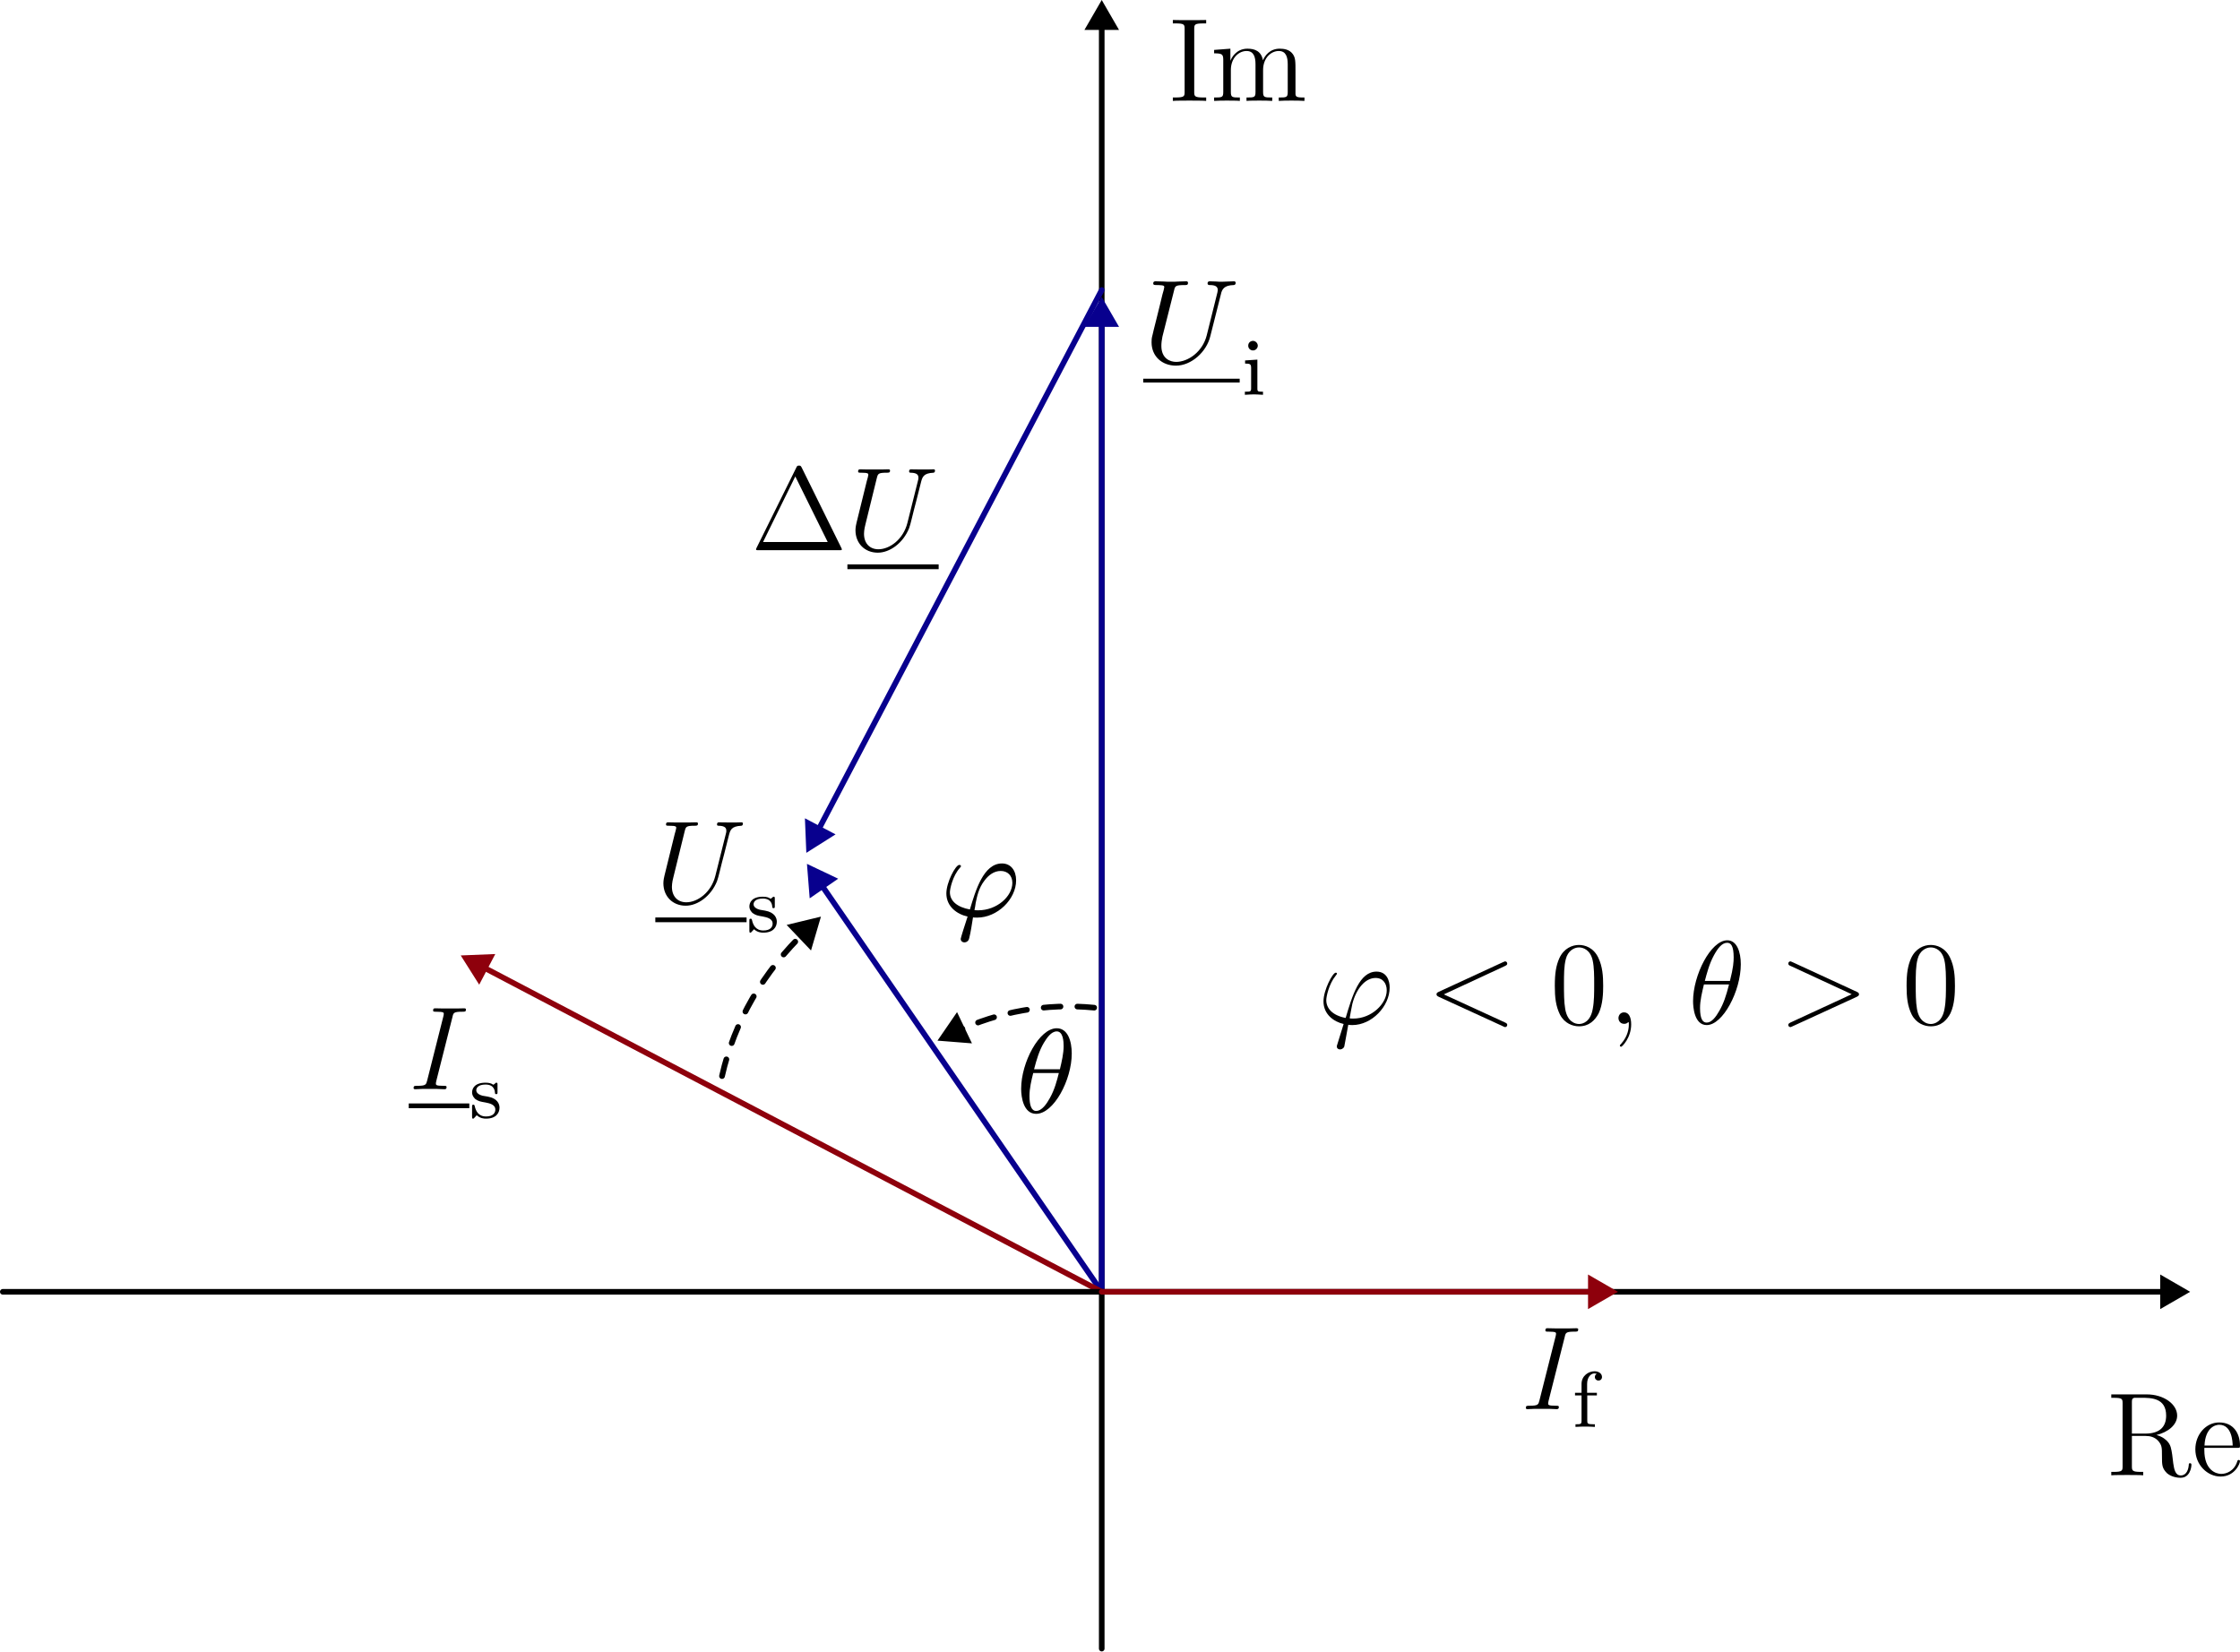
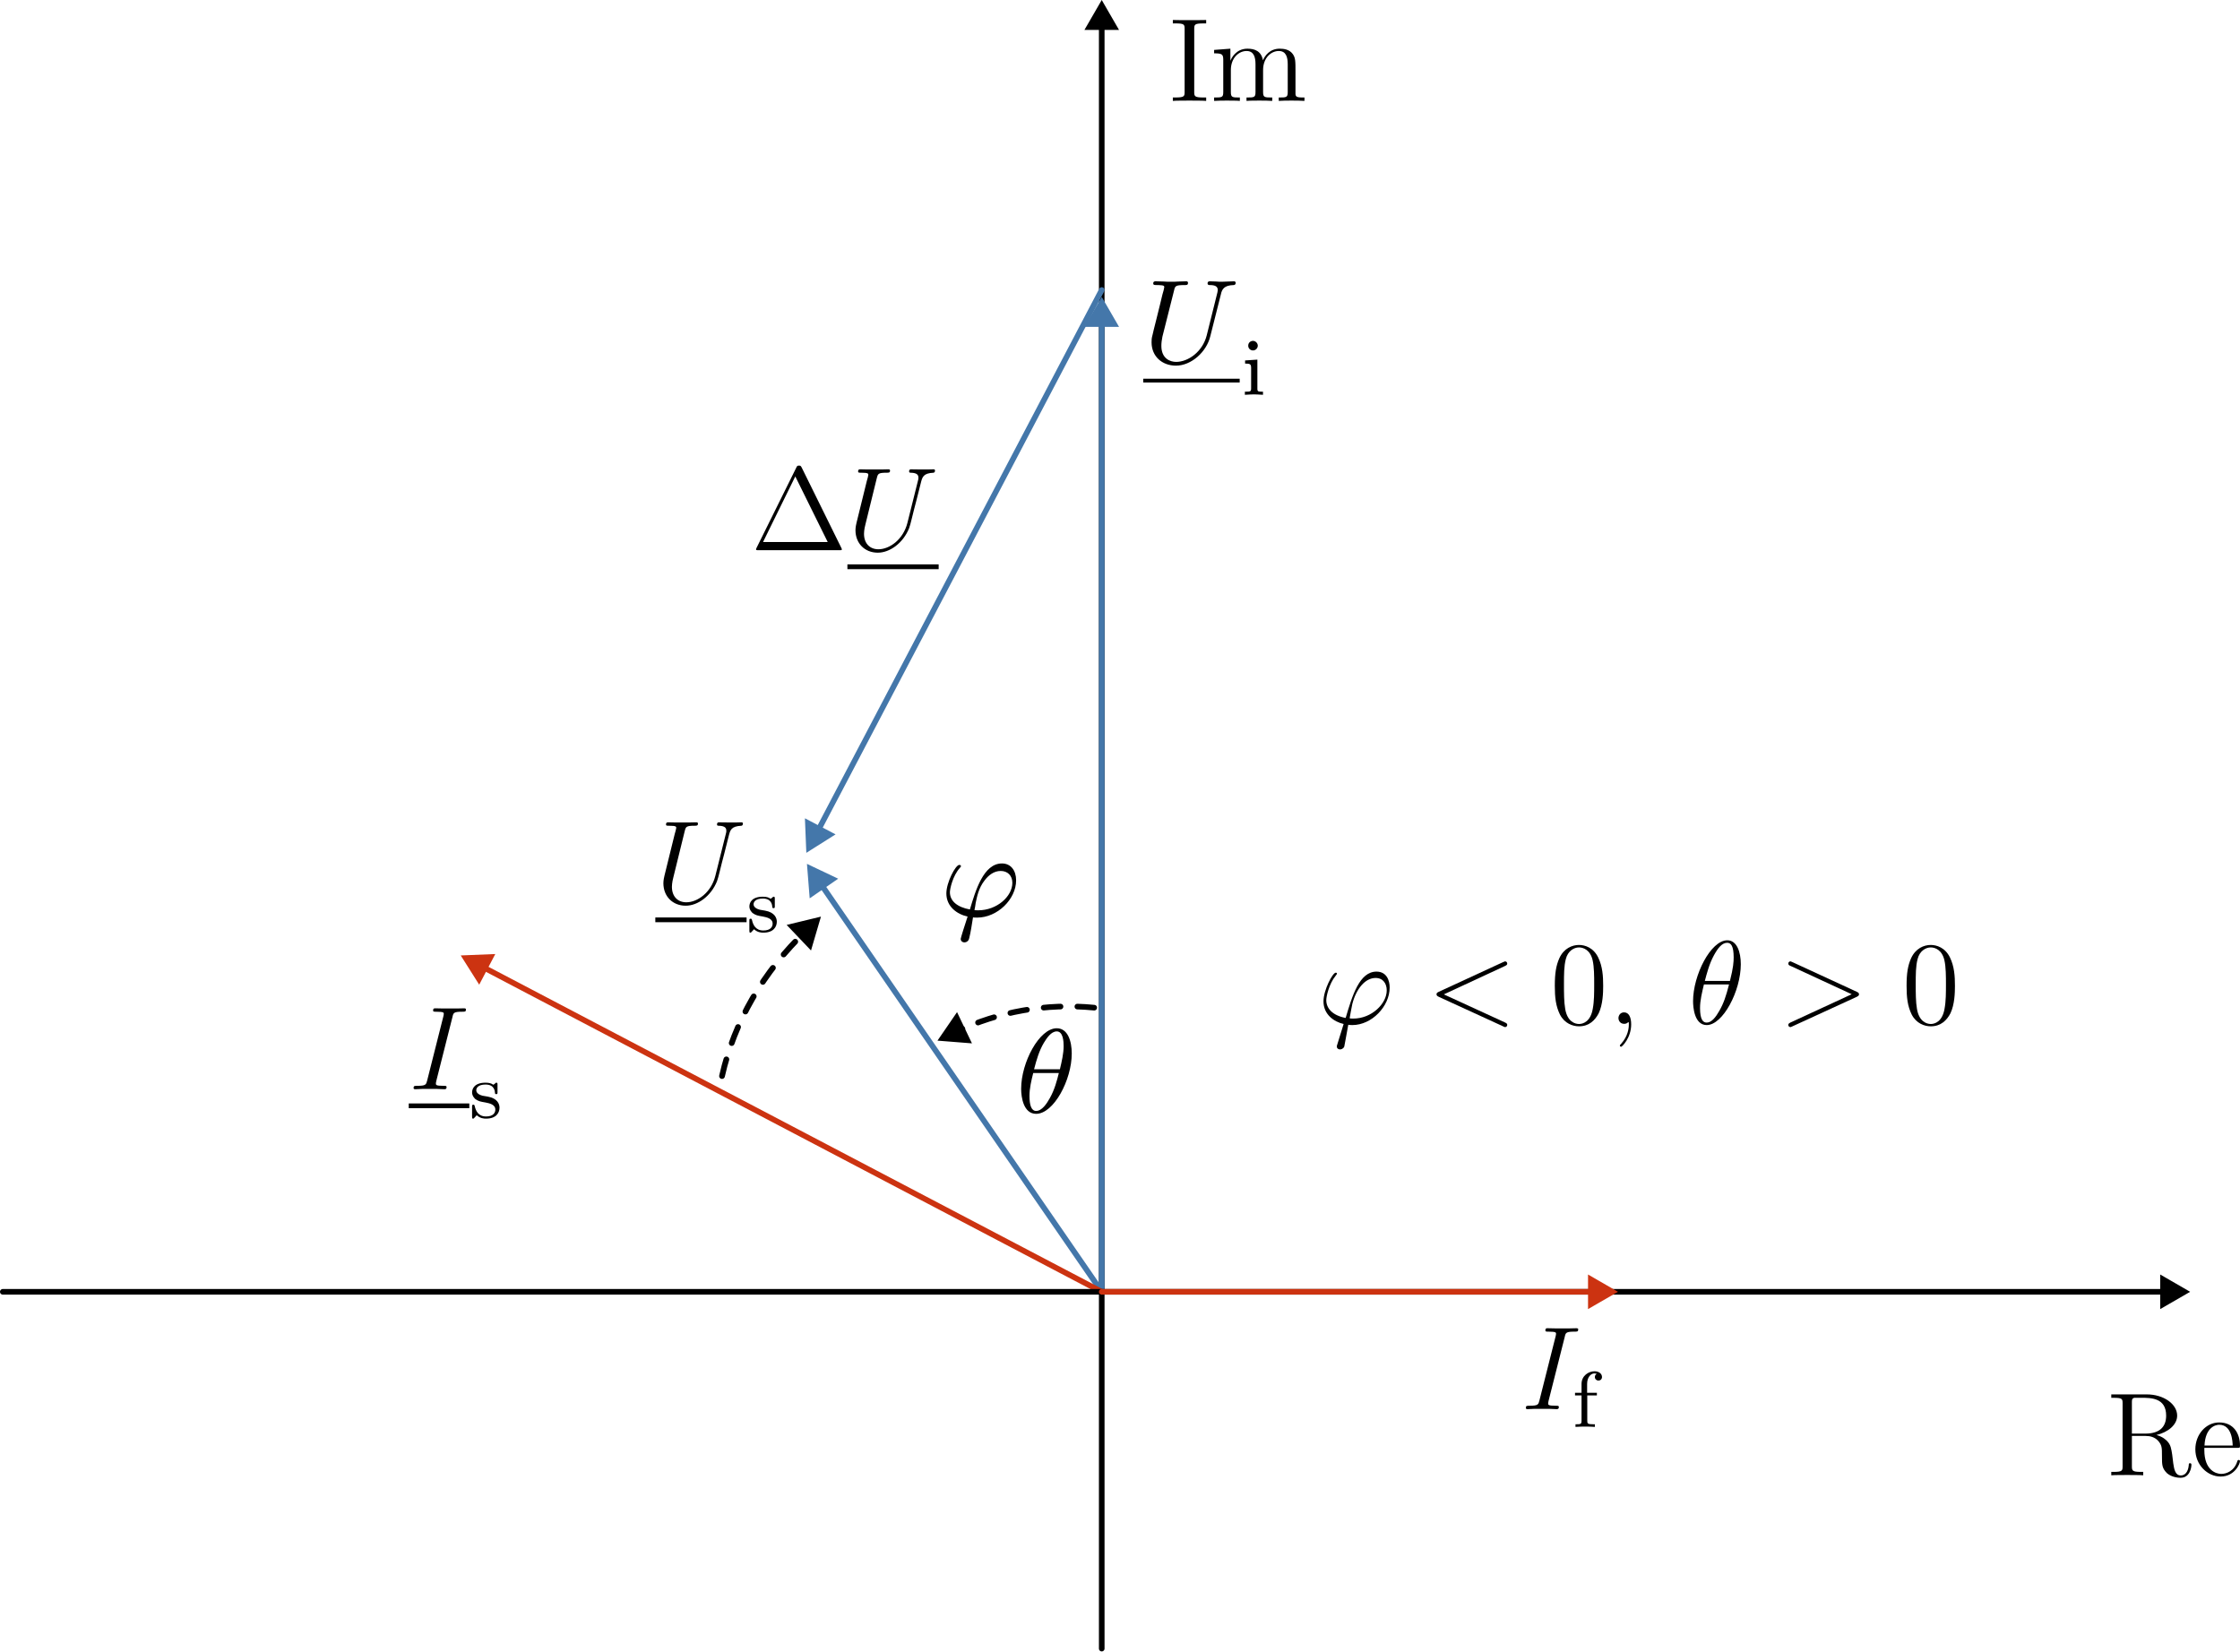
<svg xmlns="http://www.w3.org/2000/svg" width="79.657mm" height="58.734mm" viewBox="0 0 79.657 58.734" version="1.1" id="svg1">
  <defs id="defs1">
    <marker style="overflow:visible" id="Triangle" refX="0" refY="0" orient="auto-start-reverse" markerWidth="1" markerHeight="1" viewBox="0 0 1 1" preserveAspectRatio="xMidYMid">
      <path transform="scale(0.5)" style="fill:context-stroke;fill-rule:evenodd;stroke:context-stroke;stroke-width:1pt" d="M 5.77,0 -2.88,5 V -5 Z" id="path135" />
    </marker>
    <marker style="overflow:visible" id="Triangle-38" refX="0" refY="0" orient="auto-start-reverse" markerWidth="1" markerHeight="1" viewBox="0 0 1 1" preserveAspectRatio="xMidYMid">
      <path transform="scale(0.5)" style="fill:context-stroke;fill-rule:evenodd;stroke:context-stroke;stroke-width:1pt" d="M 5.77,0 -2.88,5 V -5 Z" id="path135-33" />
    </marker>
    <marker style="overflow:visible" id="Triangle-69-8-5-6-1" refX="0" refY="0" orient="auto-start-reverse" markerWidth="1" markerHeight="1" viewBox="0 0 1 1" preserveAspectRatio="xMidYMid">
      <path transform="scale(0.5)" style="fill:context-stroke;fill-rule:evenodd;stroke:context-stroke;stroke-width:1pt" d="M 5.77,0 -2.88,5 V -5 Z" id="path135-7-6-4-1-35" />
    </marker>
    <marker style="overflow:visible" id="Triangle-69-8-5-6-0-0" refX="0" refY="0" orient="auto-start-reverse" markerWidth="1" markerHeight="1" viewBox="0 0 1 1" preserveAspectRatio="xMidYMid">
      <path transform="scale(0.5)" style="fill:context-stroke;fill-rule:evenodd;stroke:context-stroke;stroke-width:1pt" d="M 5.77,0 -2.88,5 V -5 Z" id="path135-7-6-4-1-9-5" />
    </marker>
    <marker style="overflow:visible" id="Triangle-69-8-5-6-5-87" refX="0" refY="0" orient="auto-start-reverse" markerWidth="1" markerHeight="1" viewBox="0 0 1 1" preserveAspectRatio="xMidYMid">
      <path transform="scale(0.5)" style="fill:context-stroke;fill-rule:evenodd;stroke:context-stroke;stroke-width:1pt" d="M 5.77,0 -2.88,5 V -5 Z" id="path135-7-6-4-1-3-5" />
    </marker>
    <marker style="overflow:visible" id="Triangle-6-6" refX="0" refY="0" orient="auto-start-reverse" markerWidth="1" markerHeight="1" viewBox="0 0 1 1" preserveAspectRatio="xMidYMid">
      <path transform="scale(0.5)" style="fill:context-stroke;fill-rule:evenodd;stroke:context-stroke;stroke-width:1pt" d="M 5.77,0 -2.88,5 V -5 Z" id="path135-3-0" />
    </marker>
    <marker style="overflow:visible" id="Triangle-69-8-5-6-5-7-4" refX="0" refY="0" orient="auto-start-reverse" markerWidth="1" markerHeight="1" viewBox="0 0 1 1" preserveAspectRatio="xMidYMid">
      <path transform="scale(0.5)" style="fill:context-stroke;fill-rule:evenodd;stroke:context-stroke;stroke-width:1pt" d="M 5.77,0 -2.88,5 V -5 Z" id="path135-7-6-4-1-3-9-6" />
    </marker>
    <marker style="overflow:visible" id="Triangle-69-8-5-6-5-87-3" refX="0" refY="0" orient="auto-start-reverse" markerWidth="1" markerHeight="1" viewBox="0 0 1 1" preserveAspectRatio="xMidYMid">
      <path transform="scale(0.5)" style="fill:context-stroke;fill-rule:evenodd;stroke:context-stroke;stroke-width:1pt" d="M 5.77,0 -2.88,5 V -5 Z" id="path135-7-6-4-1-3-5-4" />
    </marker>
  </defs>
  <g id="layer1" transform="translate(-38.87307,-98.25382)">
    <g transform="translate(70.38169,58.40423)" id="g53" />
    <g transform="translate(135.056,58.40423)" id="g53-1" />
    <path style="fill:none;fill-rule:evenodd;stroke:#000000;stroke-width:0.2;stroke-linecap:round;stroke-miterlimit:3.9;stroke-dasharray:none;stroke-opacity:1;marker-start:url(#Triangle-38)" d="M 78.052,98.964 V 156.888" id="path5-34" />
-     <path style="fill:none;fill-rule:evenodd;stroke:#08008e;stroke-width:0.2;stroke-linecap:round;stroke-miterlimit:3.9;stroke-dasharray:none;stroke-opacity:1;marker-start:url(#Triangle-69-8-5-6-1)" d="m 78.052,109.524 v 34.674" id="path1-2-8-6-3-2" />
-     <path style="fill:none;fill-rule:evenodd;stroke:#08008e;stroke-width:0.2;stroke-linecap:round;stroke-miterlimit:3.9;stroke-dasharray:none;stroke-opacity:1;marker-start:url(#Triangle-69-8-5-6-0-0)" d="m 67.972,129.563 10.08,14.634" id="path1-2-8-6-3-3-7" />
-     <path style="fill:none;fill-rule:evenodd;stroke:#08008e;stroke-width:0.2;stroke-linecap:round;stroke-miterlimit:3.9;stroke-dasharray:none;stroke-opacity:1;marker-start:url(#Triangle-69-8-5-6-5-87)" d="M 67.877,127.957 78.052,108.569" id="path1-2-8-6-3-9-2" />
-     <path style="fill:none;fill-rule:evenodd;stroke:#8e000c;stroke-width:0.2;stroke-linecap:round;stroke-miterlimit:3.9;stroke-dasharray:none;stroke-opacity:1;marker-start:url(#Triangle-69-8-5-6-5-87-3)" d="m 55.886,132.565 22.166,11.633" id="path1-2-8-6-3-9-2-1" />
+     <path style="fill:#4477aa;fill-rule:evenodd;stroke:#4477aa;stroke-width:0.2;stroke-linecap:round;stroke-miterlimit:3.9;stroke-dasharray:none;stroke-opacity:1;marker-start:url(#Triangle-69-8-5-6-1)" d="m 78.052,109.524 v 34.674" id="path1-2-8-6-3-2" />
+     <path style="fill:#4477aa;fill-rule:evenodd;stroke:#4477aa;stroke-width:0.2;stroke-linecap:round;stroke-miterlimit:3.9;stroke-dasharray:none;stroke-opacity:1;marker-start:url(#Triangle-69-8-5-6-0-0)" d="m 67.972,129.563 10.08,14.634" id="path1-2-8-6-3-3-7" />
+     <path style="fill:#4477aa;fill-rule:evenodd;stroke:#4477aa;stroke-width:0.2;stroke-linecap:round;stroke-miterlimit:3.9;stroke-dasharray:none;stroke-opacity:1;marker-start:url(#Triangle-69-8-5-6-5-87)" d="M 67.877,127.957 78.052,108.569" id="path1-2-8-6-3-9-2" />
+     <path style="fill:#cc3311;fill-rule:evenodd;stroke:#cc3311;stroke-width:0.2;stroke-linecap:round;stroke-miterlimit:3.9;stroke-dasharray:none;stroke-opacity:1;marker-start:url(#Triangle-69-8-5-6-5-87-3)" d="m 55.886,132.565 22.166,11.633" id="path1-2-8-6-3-9-2-1" />
    <path style="fill:none;fill-rule:evenodd;stroke:#000000;stroke-width:0.2;stroke-linecap:round;stroke-miterlimit:3.9;stroke-dasharray:none;stroke-opacity:1;marker-start:url(#Triangle-6-6)" d="M 116.047,144.198 H 38.973" id="path1-9-6" />
    <g transform="matrix(1.343459,0,0,1.343459,79.5275,108.2591)" id="g16-03" style="stroke-width:0.744">
      <g fill="#000000" fill-opacity="1" id="g13-2" transform="matrix(0.352778,0,0,0.352778,-0.702799,-0.703439)" style="stroke-width:0.744">
        <g id="g12-9" transform="translate(1.993,8.119)" style="stroke-width:0.744">
          <path d="m 5.828,-5.156 c 0.078,-0.375 0.25,-0.672 0.953,-0.688 0.047,0 0.156,-0.016 0.156,-0.172 0,-0.062 -0.047,-0.109 -0.125,-0.109 -0.188,0 -0.703,0.031 -0.891,0.031 -0.234,0 -0.25,0 -0.453,-0.016 C 5.312,-6.109 5.125,-6.125 5,-6.125 c -0.047,0 -0.172,0 -0.172,0.156 0,0.125 0.109,0.125 0.172,0.125 0.344,0 0.594,0.078 0.594,0.375 0,0.047 -0.031,0.172 -0.031,0.188 l -0.797,3.203 c -0.312,1.25 -1.406,2 -2.297,2 -0.453,0 -1.109,-0.25 -1.109,-1.203 0,-0.219 0.031,-0.453 0.078,-0.688 l 0.875,-3.469 c 0.078,-0.344 0.109,-0.406 0.812,-0.406 0.141,0 0.234,0 0.234,-0.172 0,-0.078 -0.062,-0.109 -0.125,-0.109 L 2.656,-6.109 C 2.391,-6.094 2.375,-6.094 2.094,-6.094 c -0.297,0 -0.312,0 -0.578,-0.016 -0.172,0 -0.406,-0.016 -0.578,-0.016 -0.062,0 -0.188,0 -0.188,0.156 0,0.125 0.094,0.125 0.266,0.125 0.047,0 0.203,0 0.344,0.016 0.172,0.016 0.219,0.047 0.219,0.141 0,0.047 -0.078,0.375 -0.141,0.562 L 1.25,-4.344 C 1.172,-3.984 0.734,-2.312 0.703,-2.125 0.625,-1.844 0.625,-1.734 0.625,-1.547 c 0,1.047 0.781,1.75 1.828,1.75 C 3.609,0.203 4.75,-0.828 5.031,-2 Z m 0,0" id="path10-2" style="stroke-width:0.744" />
        </g>
      </g>
      <path fill="none" stroke-width="0.282" stroke-linecap="butt" stroke-linejoin="miter" stroke="#000000" stroke-opacity="1" stroke-miterlimit="10" d="M 0,7.451 H 7.238" id="path12-5" transform="scale(0.352778)" />
      <g fill="#000000" fill-opacity="1" id="g15-5" transform="matrix(0.352778,0,0,0.352778,-0.702799,-0.703439)" style="stroke-width:0.744">
        <g id="g14-4" transform="translate(9.229,10.51)" style="stroke-width:0.744">
          <path d="m 1.359,-3.688 c 0,-0.172 -0.156,-0.359 -0.359,-0.359 -0.188,0 -0.359,0.141 -0.359,0.359 0,0.219 0.172,0.359 0.359,0.359 0.203,0 0.359,-0.172 0.359,-0.359 z M 0.406,-2.578 v 0.234 c 0.391,0 0.453,0.047 0.453,0.344 v 1.516 c 0,0.25 -0.062,0.25 -0.469,0.25 V 0 c 0.172,-0.016 0.625,-0.031 0.688,-0.031 0.062,0 0.516,0.016 0.672,0.031 v -0.234 c -0.375,0 -0.422,0 -0.422,-0.25 v -2.156 z m 0,0" id="path13-6" style="stroke-width:0.744" />
        </g>
      </g>
    </g>
    <g transform="matrix(1.343459,0,0,1.343459,75.18627,134.8253)" id="g54-6" style="stroke-width:0.744">
      <g fill="#000000" fill-opacity="1" id="g27" transform="matrix(0.352778,0,0,0.352778,-0.835378,-0.667059)" style="stroke-width:0.744">
        <g id="use1-3" transform="translate(1.993,8.219)" style="stroke-width:0.744">
          <path d="m 4.172,-4.438 c 0,-0.922 -0.297,-1.891 -1.125,-1.891 -1.312,0 -2.672,2.562 -2.672,4.547 0,0.656 0.188,1.875 1.125,1.875 1.312,0 2.672,-2.531 2.672,-4.531 z M 1.344,-3.25 c 0.188,-0.719 0.375,-1.375 0.734,-1.984 0.219,-0.359 0.547,-0.859 0.969,-0.859 0.484,0 0.516,0.766 0.516,1.109 0,0.531 -0.141,1.156 -0.281,1.734 z m 1.859,0.281 C 3.062,-2.406 2.891,-1.734 2.531,-1.094 2.297,-0.672 1.938,-0.125 1.5,-0.125 1.125,-0.125 1,-0.594 1,-1.25 1,-1.828 1.141,-2.406 1.281,-2.969 Z m 0,0" id="path26-94" style="stroke-width:0.744" />
        </g>
      </g>
    </g>
    <path style="fill:none;fill-rule:evenodd;stroke:#000000;stroke-width:0.2;stroke-linecap:round;stroke-miterlimit:3.9;stroke-dasharray:0.6, 0.6;stroke-dashoffset:0;stroke-opacity:1;marker-end:url(#Triangle-38)" id="path54-5" d="M -0.317,155.02 A 9.337,9.337 0 0 1 4.388,153.304" transform="matrix(-0.8660254,0.5,0.5,0.8660254,0,0)" />
-     <path style="fill:none;fill-rule:evenodd;stroke:#8e000c;stroke-width:0.2;stroke-linecap:round;stroke-miterlimit:3.9;stroke-dasharray:none;stroke-opacity:1;marker-start:url(#Triangle-69-8-5-6-5-7-4)" d="m 95.7,144.198 -17.648,1.4e-4" id="path1-2-8-6-3-9-8-9" />
+     <path style="fill:#cc3311;fill-rule:evenodd;stroke:#cc3311;stroke-width:0.2;stroke-linecap:round;stroke-miterlimit:3.9;stroke-dasharray:none;stroke-opacity:1;marker-start:url(#Triangle-69-8-5-6-5-7-4)" d="m 95.7,144.198 -17.648,1.4e-4" id="path1-2-8-6-3-9-8-9" />
    <path style="fill:none;fill-rule:evenodd;stroke:#000000;stroke-width:0.204;stroke-linecap:round;stroke-miterlimit:3.9;stroke-dasharray:0.612, 0.612;stroke-dashoffset:0;stroke-opacity:1;marker-end:url(#Triangle)" id="path63-8" d="m 80.706,127.64 a 13.703,11.398 0 0 1 2.341,-5.496" transform="rotate(7)" />
    <g transform="matrix(1.343459,0,0,1.343459,72.52621,128.9636)" id="g69-1" style="stroke-width:0.744">
      <g fill="#000000" fill-opacity="1" id="g68-0" transform="matrix(0.352778,0,0,0.352778,-0.862939,-0.664722)" style="stroke-width:0.744">
        <g id="g67-0" transform="translate(1.993,5.853)" style="stroke-width:0.744">
          <path d="M 2.453,0.078 C 2.531,0.094 2.594,0.094 2.766,0.094 c 1.516,0 2.922,-1.375 2.922,-2.797 0,-0.734 -0.391,-1.266 -1.062,-1.266 -1.391,0 -1.984,2.047 -2.406,3.453 -0.938,-0.172 -1.5,-0.625 -1.5,-1.297 0,-0.234 0.203,-1.219 0.75,-1.828 0.078,-0.078 0.078,-0.094 0.078,-0.125 0,-0.016 0,-0.094 -0.125,-0.094 -0.281,0 -0.969,1.312 -0.969,2.141 0,0.984 0.797,1.562 1.594,1.734 C 1.859,0.578 1.531,1.625 1.531,1.688 c 0,0.172 0.141,0.266 0.266,0.266 0.031,0 0.312,0 0.375,-0.328 C 2.281,1.203 2.375,0.562 2.453,0.078 Z M 2.562,-0.469 C 2.594,-0.594 2.641,-0.891 2.656,-1.016 2.75,-1.438 2.859,-2.109 3.328,-2.703 3.625,-3.094 4.031,-3.406 4.531,-3.406 c 0.516,0 0.875,0.344 0.875,0.891 0,1.016 -1.156,2.062 -2.562,2.062 -0.094,0 -0.188,0 -0.281,-0.016 z m 0,0" id="path66-3" style="stroke-width:0.744" />
        </g>
      </g>
    </g>
    <g transform="translate(113.9527,147.8469)" id="g6">
      <g fill="#000000" fill-opacity="1" id="g5" transform="matrix(0.352778,0,0,0.352778,-0.879475,-0.707231)">
        <g id="g2" transform="translate(1.993,10.161)">
          <path d="m 5.047,-4.062 c 1.188,-0.281 2.094,-1.031 2.094,-1.953 0,-1.156 -1.344,-2.141 -3.062,-2.141 H 0.5 v 0.344 h 0.234 c 0.875,0 0.906,0.109 0.906,0.562 v 6.344 c 0,0.438 -0.031,0.562 -0.906,0.562 H 0.5 V 0 c 0.281,-0.031 1.25,-0.031 1.609,-0.031 0.344,0 1.328,0 1.609,0.031 V -0.344 H 3.484 c -0.859,0 -0.906,-0.125 -0.906,-0.562 v -3.062 H 3.969 c 0.469,0 0.906,0.125 1.234,0.469 0.406,0.453 0.406,0.703 0.406,1.531 0,0.938 0,1.25 0.516,1.766 C 6.312,-0.031 6.812,0.25 7.484,0.25 c 0.938,0 1.094,-1.031 1.094,-1.297 0,-0.062 0,-0.172 -0.141,-0.172 -0.125,0 -0.125,0.078 -0.125,0.188 C 8.25,-0.312 7.906,0.016 7.516,0.016 6.969,0.016 6.844,-0.547 6.75,-1.188 6.734,-1.266 6.672,-1.781 6.641,-2.078 6.547,-2.672 6.5,-3.062 6.141,-3.438 c -0.125,-0.125 -0.438,-0.453 -1.094,-0.625 z m -1.125,-0.141 H 2.578 V -7.344 c 0,-0.266 0,-0.406 0.25,-0.469 0.109,0 0.469,0 0.703,0 0.969,0 2.5,0 2.5,1.797 0,1.047 -0.562,1.812 -2.109,1.812 z m 0,0" id="path1" />
        </g>
        <g id="g4" transform="translate(10.60792,10.161)">
          <path d="m 4.578,-2.766 c 0.266,0 0.281,0 0.281,-0.234 0,-1.203 -0.641,-2.328 -2.094,-2.328 -1.359,0 -2.406,1.234 -2.406,2.703 0,1.578 1.219,2.75 2.547,2.75 1.422,0 1.953,-1.297 1.953,-1.547 0,-0.078 -0.047,-0.125 -0.125,-0.125 -0.094,0 -0.125,0.062 -0.141,0.125 -0.312,1 -1.109,1.281 -1.625,1.281 -0.5,0 -1.703,-0.344 -1.703,-2.406 v -0.219 z M 1.281,-3 c 0.094,-1.875 1.141,-2.094 1.484,-2.094 1.281,0 1.344,1.688 1.359,2.094 z m 0,0" id="path2" />
        </g>
      </g>
    </g>
    <g transform="translate(85.93743,131.6963)" id="g35">
      <g fill="#000000" fill-opacity="1" id="g21" transform="matrix(0.352778,0,0,0.352778,-0.907036,-0.660797)">
        <g id="g20" transform="translate(1.993,10.295)">
          <path d="m 3.594,-0.531 c -0.203,0 -0.375,0 -0.375,-0.047 0,-0.031 0.203,-1.156 0.266,-1.422 0.391,-1.531 1.297,-2.625 2.344,-2.625 0.766,0 1.125,0.578 1.125,1.25 0,1.359 -1.531,2.844 -3.359,2.844 z m -0.516,0.625 C 3.156,0.109 3.281,0.125 3.484,0.125 5.453,0.125 7.25,-1.766 7.25,-3.656 c 0,-0.734 -0.312,-1.609 -1.328,-1.609 -1.719,0 -2.438,2.422 -3.109,4.672 -1.375,-0.266 -1.953,-1 -1.953,-1.797 0,-0.328 0.25,-1.609 0.953,-2.469 0.125,-0.156 0.125,-0.172 0.125,-0.203 0,-0.094 -0.094,-0.094 -0.125,-0.094 -0.312,0 -1.234,1.75 -1.234,2.891 0,1.328 1.062,2.062 2.031,2.281 l -0.625,2.016 c -0.062,0.188 -0.062,0.203 -0.062,0.25 0,0.281 0.297,0.297 0.312,0.297 0.125,0 0.328,-0.047 0.438,-0.281 C 2.703,2.188 3.031,0.328 3.078,0.094 Z m 0,0" id="path20" />
        </g>
      </g>
      <g fill="#000000" fill-opacity="1" id="g23" transform="matrix(0.352778,0,0,0.352778,-0.907036,-0.660797)">
        <g id="g22" transform="translate(12.98461,10.295)">
          <path d="m 7.875,-5.828 c 0.219,-0.094 0.234,-0.172 0.234,-0.25 0,-0.125 -0.094,-0.219 -0.219,-0.219 -0.031,0 -0.031,0.016 -0.203,0.078 L 1.219,-3.234 C 1,-3.141 0.984,-3.062 0.984,-2.984 c 0,0.078 0,0.156 0.234,0.266 L 7.688,0.25 c 0.156,0.078 0.172,0.078 0.203,0.078 0.125,0 0.219,-0.094 0.219,-0.219 0,-0.078 -0.016,-0.156 -0.234,-0.25 L 1.719,-2.969 Z m 0,0" id="path21" />
        </g>
      </g>
      <g fill="#000000" fill-opacity="1" id="g25" transform="matrix(0.352778,0,0,0.352778,-0.907036,-0.660797)">
        <g id="g24" transform="translate(25.407,10.295)">
          <path d="m 5.359,-3.828 c 0,-0.984 -0.062,-1.953 -0.5,-2.859 -0.484,-1 -1.344,-1.266 -1.938,-1.266 -0.688,0 -1.531,0.344 -1.984,1.344 -0.328,0.75 -0.453,1.5 -0.453,2.781 0,1.156 0.094,2.031 0.516,2.891 0.469,0.906 1.297,1.188 1.922,1.188 1.031,0 1.625,-0.625 1.984,-1.312 0.422,-0.891 0.453,-2.062 0.453,-2.766 z m -2.438,3.844 C 2.531,0.016 1.75,-0.203 1.531,-1.5 c -0.125,-0.719 -0.125,-1.625 -0.125,-2.469 0,-0.984 0,-1.859 0.188,-2.562 0.203,-0.812 0.812,-1.172 1.328,-1.172 0.453,0 1.141,0.266 1.375,1.297 0.156,0.688 0.156,1.625 0.156,2.438 0,0.797 0,1.703 -0.141,2.438 -0.219,1.312 -0.984,1.547 -1.391,1.547 z m 0,0" id="path23" />
        </g>
      </g>
      <g fill="#000000" fill-opacity="1" id="g28" transform="matrix(0.352778,0,0,0.352778,-0.907036,-0.660797)">
        <g id="g26" transform="translate(31.26,10.295)">
          <path d="m 2.328,0.047 c 0,-0.688 -0.219,-1.203 -0.719,-1.203 -0.375,0 -0.562,0.312 -0.562,0.578 C 1.047,-0.328 1.219,0 1.625,0 1.781,0 1.906,-0.047 2.016,-0.156 2.047,-0.172 2.062,-0.172 2.062,-0.172 c 0.031,0 0.031,0.156 0.031,0.219 C 2.094,0.438 2.016,1.219 1.328,2 1.188,2.141 1.188,2.156 1.188,2.188 c 0,0.062 0.062,0.125 0.125,0.125 0.094,0 1.016,-0.891 1.016,-2.266 z m 0,0" id="path25" />
        </g>
      </g>
      <g fill="#000000" fill-opacity="1" id="g30" transform="matrix(0.352778,0,0,0.352778,-0.907036,-0.660797)">
        <g id="g29" transform="translate(39.34172,10.295)">
          <path d="m 5.297,-6.016 c 0,-1.219 -0.391,-2.406 -1.359,-2.406 -1.672,0 -3.453,3.516 -3.453,6.141 0,0.547 0.109,2.406 1.375,2.406 1.625,0 3.438,-3.422 3.438,-6.141 z m -3.625,1.688 c 0.188,-0.703 0.438,-1.703 0.906,-2.562 0.391,-0.719 0.812,-1.281 1.344,-1.281 0.391,0 0.656,0.328 0.656,1.484 0,0.422 -0.031,1.016 -0.375,2.359 z m 2.438,0.359 C 3.812,-2.797 3.562,-2.047 3.125,-1.297 2.781,-0.688 2.359,-0.125 1.859,-0.125 1.5,-0.125 1.188,-0.406 1.188,-1.594 c 0,-0.766 0.203,-1.578 0.391,-2.375 z m 0,0" id="path28" />
        </g>
      </g>
      <g fill="#000000" fill-opacity="1" id="g32" transform="matrix(0.352778,0,0,0.352778,-0.907036,-0.660797)">
        <g id="g31" transform="translate(48.44321,10.295)">
          <path d="m 7.875,-2.719 c 0.234,-0.109 0.234,-0.188 0.234,-0.266 0,-0.078 -0.016,-0.156 -0.234,-0.25 L 1.406,-6.219 C 1.25,-6.281 1.234,-6.297 1.203,-6.297 c -0.141,0 -0.219,0.109 -0.219,0.219 0,0.141 0.094,0.188 0.25,0.25 L 7.375,-2.984 1.219,-0.141 C 0.984,-0.031 0.984,0.047 0.984,0.125 c 0,0.094 0.078,0.203 0.219,0.203 0.031,0 0.047,0 0.203,-0.078 z m 0,0" id="path30" />
        </g>
      </g>
      <g fill="#000000" fill-opacity="1" id="g34" transform="matrix(0.352778,0,0,0.352778,-0.907036,-0.660797)">
        <g id="g33" transform="translate(60.866,10.295)">
          <path d="m 5.359,-3.828 c 0,-0.984 -0.062,-1.953 -0.5,-2.859 -0.484,-1 -1.344,-1.266 -1.938,-1.266 -0.688,0 -1.531,0.344 -1.984,1.344 -0.328,0.75 -0.453,1.5 -0.453,2.781 0,1.156 0.094,2.031 0.516,2.891 0.469,0.906 1.297,1.188 1.922,1.188 1.031,0 1.625,-0.625 1.984,-1.312 0.422,-0.891 0.453,-2.062 0.453,-2.766 z m -2.438,3.844 C 2.531,0.016 1.75,-0.203 1.531,-1.5 c -0.125,-0.719 -0.125,-1.625 -0.125,-2.469 0,-0.984 0,-1.859 0.188,-2.562 0.203,-0.812 0.812,-1.172 1.328,-1.172 0.453,0 1.141,0.266 1.375,1.297 0.156,0.688 0.156,1.625 0.156,2.438 0,0.797 0,1.703 -0.141,2.438 -0.219,1.312 -0.984,1.547 -1.391,1.547 z m 0,0" id="path32" />
        </g>
      </g>
    </g>
    <g transform="translate(80.58082,98.96515)" id="g36">
      <g fill="#000000" fill-opacity="1" id="g3" transform="matrix(0.352778,0,0,0.352778,-0.857426,-0.707231)">
        <g id="use2" transform="translate(1.993,10.161)">
          <path d="m 2.594,-7.25 c 0,-0.453 0.031,-0.562 0.938,-0.562 H 3.797 V -8.156 C 3.5,-8.141 2.469,-8.141 2.109,-8.141 c -0.359,0 -1.391,0 -1.672,-0.016 v 0.344 h 0.25 c 0.906,0 0.938,0.109 0.938,0.562 v 6.344 c 0,0.438 -0.031,0.562 -0.938,0.562 h -0.25 V 0 c 0.281,-0.031 1.312,-0.031 1.672,-0.031 0.359,0 1.391,0 1.688,0.031 V -0.344 H 3.531 c -0.906,0 -0.938,-0.125 -0.938,-0.562 z m 0,0" id="path3" />
        </g>
        <g id="use3" transform="translate(6.215577,10.161)">
          <path d="m 8.578,-2.906 c 0,-1.109 0,-1.438 -0.281,-1.828 -0.344,-0.469 -0.906,-0.531 -1.312,-0.531 -1,0 -1.5,0.719 -1.688,1.172 -0.172,-0.922 -0.812,-1.172 -1.562,-1.172 -1.172,0 -1.625,0.984 -1.719,1.219 v -1.219 l -1.641,0.125 v 0.344 c 0.812,0 0.922,0.094 0.922,0.672 v 3.234 c 0,0.547 -0.141,0.547 -0.922,0.547 V 0 c 0.312,-0.031 0.969,-0.031 1.297,-0.031 0.344,0 1,0 1.297,0.031 v -0.344 c -0.75,0 -0.906,0 -0.906,-0.547 v -2.219 c 0,-1.25 0.828,-1.922 1.578,-1.922 0.734,0 0.906,0.609 0.906,1.344 v 2.797 c 0,0.547 -0.141,0.547 -0.906,0.547 V 0 c 0.297,-0.031 0.953,-0.031 1.281,-0.031 0.344,0 1,0 1.312,0.031 v -0.344 c -0.766,0 -0.922,0 -0.922,-0.547 v -2.219 c 0,-1.25 0.828,-1.922 1.578,-1.922 0.734,0 0.906,0.609 0.906,1.344 v 2.797 c 0,0.547 -0.141,0.547 -0.906,0.547 V 0 c 0.312,-0.031 0.953,-0.031 1.281,-0.031 0.344,0 1,0 1.312,0.031 v -0.344 c -0.609,0 -0.906,0 -0.906,-0.359 z m 0,0" id="path4" />
        </g>
      </g>
    </g>
    <g transform="translate(65.75999,114.8126)" id="g51">
      <g fill="#000000" fill-opacity="1" id="g48" transform="matrix(0.352778,0,0,0.352778,-0.896011,-0.575292)">
        <g id="g47" transform="translate(1.993,10.162)">
          <path d="M 5.156,-8.312 C 5.062,-8.484 5.047,-8.531 4.875,-8.531 c -0.172,0 -0.203,0.047 -0.281,0.219 l -4,8.078 C 0.578,-0.203 0.547,-0.125 0.547,-0.078 0.547,-0.016 0.562,0 0.797,0 H 8.938 c 0.25,0 0.25,-0.016 0.25,-0.078 0,-0.047 -0.016,-0.125 -0.047,-0.156 z M 4.5,-7.438 7.766,-0.828 H 1.25 Z m 0,0" id="path46" />
        </g>
      </g>
      <g fill="#000000" fill-opacity="1" id="g50" transform="matrix(0.352778,0,0,0.352778,-0.896011,-0.575292)">
        <g id="g49" transform="translate(11.748,10.162)">
          <path d="M 6.047,-2.75 C 5.625,-1.078 4.25,-0.094 3.125,-0.094 c -0.859,0 -1.453,-0.578 -1.453,-1.562 0,-0.047 0,-0.406 0.141,-0.938 L 2.969,-7.297 C 3.078,-7.703 3.109,-7.812 3.953,-7.812 c 0.219,0 0.344,0 0.344,-0.219 0,-0.125 -0.109,-0.125 -0.188,-0.125 -0.219,0 -0.469,0.016 -0.688,0.016 h -1.406 c -0.234,0 -0.484,-0.016 -0.719,-0.016 -0.078,0 -0.219,0 -0.219,0.219 0,0.125 0.078,0.125 0.312,0.125 0.719,0 0.719,0.094 0.719,0.219 0,0.078 -0.094,0.422 -0.156,0.625 l -1.031,4.188 C 0.891,-2.656 0.812,-2.328 0.812,-2.016 0.812,-0.688 1.75,0.25 3.062,0.25 c 1.203,0 2.547,-0.953 3.156,-2.469 0.078,-0.203 0.188,-0.625 0.266,-0.953 C 6.594,-3.594 6.844,-4.656 6.938,-4.953 L 7.391,-6.75 c 0.156,-0.625 0.25,-1.016 1.297,-1.062 0.094,-0.016 0.141,-0.109 0.141,-0.219 0,-0.125 -0.109,-0.125 -0.156,-0.125 -0.156,0 -0.375,0.016 -0.547,0.016 H 7.562 c -0.734,0 -1.125,-0.016 -1.125,-0.016 -0.078,0 -0.219,0 -0.219,0.219 0,0.125 0.094,0.125 0.172,0.125 0.719,0.016 0.766,0.297 0.766,0.516 0,0.094 0,0.141 -0.047,0.297 z m 0,0" id="path48" />
        </g>
      </g>
      <path fill="none" stroke-width="0.478" stroke-linecap="butt" stroke-linejoin="miter" stroke="#000000" stroke-opacity="1" stroke-miterlimit="10" d="M 9.206,10.205 H 18.405" id="path50" transform="scale(0.352778)" />
    </g>
    <g transform="translate(62.1771,127.5005)" id="g64">
      <g fill="#000000" fill-opacity="1" id="g61" transform="matrix(0.352778,0,0,0.352778,-0.702799,-0.707231)">
        <g id="g60" transform="translate(1.993,10.161)">
          <path d="M 6.047,-2.75 C 5.625,-1.078 4.25,-0.094 3.125,-0.094 c -0.859,0 -1.453,-0.578 -1.453,-1.562 0,-0.047 0,-0.406 0.141,-0.938 L 2.969,-7.297 C 3.078,-7.703 3.109,-7.812 3.953,-7.812 c 0.219,0 0.344,0 0.344,-0.219 0,-0.125 -0.109,-0.125 -0.188,-0.125 -0.219,0 -0.469,0.016 -0.688,0.016 h -1.406 c -0.234,0 -0.484,-0.016 -0.719,-0.016 -0.078,0 -0.219,0 -0.219,0.219 0,0.125 0.078,0.125 0.312,0.125 0.719,0 0.719,0.094 0.719,0.219 0,0.078 -0.094,0.422 -0.156,0.625 l -1.031,4.188 C 0.891,-2.656 0.812,-2.328 0.812,-2.016 0.812,-0.688 1.75,0.25 3.062,0.25 c 1.203,0 2.547,-0.953 3.156,-2.469 0.078,-0.203 0.188,-0.625 0.266,-0.953 C 6.594,-3.594 6.844,-4.656 6.938,-4.953 L 7.391,-6.75 c 0.156,-0.625 0.25,-1.016 1.297,-1.062 0.094,-0.016 0.141,-0.109 0.141,-0.219 0,-0.125 -0.109,-0.125 -0.156,-0.125 -0.156,0 -0.375,0.016 -0.547,0.016 H 7.562 c -0.734,0 -1.125,-0.016 -1.125,-0.016 -0.078,0 -0.219,0 -0.219,0.219 0,0.125 0.094,0.125 0.172,0.125 0.719,0.016 0.766,0.297 0.766,0.516 0,0.094 0,0.141 -0.047,0.297 z m 0,0" id="path59" />
        </g>
      </g>
      <path fill="none" stroke-width="0.478" stroke-linecap="butt" stroke-linejoin="miter" stroke="#000000" stroke-opacity="1" stroke-miterlimit="10" d="M 0,9.831 H 9.199" id="path61" transform="scale(0.352778)" />
      <g fill="#000000" fill-opacity="1" id="g63" transform="matrix(0.352778,0,0,0.352778,-0.702799,-0.707231)">
        <g id="g62" transform="translate(11.192,13.05)">
          <path d="m 2.844,-3.344 c 0,-0.125 0,-0.203 -0.109,-0.203 -0.047,0 -0.062,0 -0.188,0.125 -0.016,0 -0.094,0.078 -0.109,0.078 -0.016,0 -0.031,0 -0.078,-0.031 C 2.234,-3.469 2,-3.547 1.641,-3.547 c -1.109,0 -1.359,0.594 -1.359,0.984 0,0.391 0.297,0.625 0.312,0.656 0.328,0.234 0.5,0.266 1.047,0.359 0.375,0.078 0.984,0.188 0.984,0.719 0,0.312 -0.203,0.688 -0.938,0.688 -0.812,0 -1.047,-0.625 -1.141,-1.047 C 0.516,-1.297 0.5,-1.328 0.406,-1.328 c -0.125,0 -0.125,0.062 -0.125,0.219 V -0.125 c 0,0.125 0,0.203 0.094,0.203 0.062,0 0.062,0 0.203,-0.156 C 0.625,-0.125 0.703,-0.219 0.75,-0.266 c 0.359,0.328 0.734,0.344 0.938,0.344 1.016,0 1.359,-0.578 1.359,-1.109 0,-0.375 -0.219,-0.938 -1.172,-1.109 -0.062,-0.016 -0.516,-0.094 -0.547,-0.094 -0.25,-0.062 -0.625,-0.234 -0.625,-0.547 0,-0.234 0.188,-0.578 0.938,-0.578 0.891,0 0.938,0.656 0.953,0.875 0,0.062 0.062,0.094 0.109,0.094 0.141,0 0.141,-0.062 0.141,-0.203 z m 0,0" id="path62" />
        </g>
      </g>
    </g>
    <g transform="translate(53.40864,134.1151)" id="g69">
      <g fill="#000000" fill-opacity="1" id="g66" transform="matrix(0.352778,0,0,0.352778,-0.702799,-0.707231)">
        <g id="g65" transform="translate(1.993,10.161)">
          <path d="m 4.406,-7.281 c 0.094,-0.422 0.125,-0.531 1,-0.531 0.266,0 0.359,0 0.359,-0.234 0,-0.109 -0.141,-0.109 -0.172,-0.109 -0.219,0 -0.484,0.016 -0.688,0.016 H 3.438 c -0.25,0 -0.516,-0.016 -0.766,-0.016 -0.094,0 -0.219,0 -0.219,0.219 0,0.125 0.094,0.125 0.328,0.125 0.75,0 0.75,0.094 0.75,0.219 0,0.094 -0.031,0.156 -0.047,0.266 l -1.625,6.438 c -0.109,0.422 -0.125,0.547 -1,0.547 -0.266,0 -0.375,0 -0.375,0.219 0,0.125 0.125,0.125 0.188,0.125 0.219,0 0.469,-0.031 0.688,-0.031 h 1.469 c 0.25,0 0.5,0.031 0.75,0.031 0.094,0 0.234,0 0.234,-0.219 0,-0.125 -0.078,-0.125 -0.328,-0.125 -0.75,0 -0.75,-0.094 -0.75,-0.234 0,-0.031 0,-0.094 0.047,-0.281 z m 0,0" id="path64" />
        </g>
      </g>
      <path fill="none" stroke-width="0.478" stroke-linecap="butt" stroke-linejoin="miter" stroke="#000000" stroke-opacity="1" stroke-miterlimit="10" d="M 0,9.831 H 6.105" id="path66" transform="scale(0.352778)" />
      <g fill="#000000" fill-opacity="1" id="g68" transform="matrix(0.352778,0,0,0.352778,-0.702799,-0.707231)">
        <g id="g67" transform="translate(8.095,13.05)">
          <path d="m 2.844,-3.344 c 0,-0.125 0,-0.203 -0.109,-0.203 -0.047,0 -0.062,0 -0.188,0.125 -0.016,0 -0.094,0.078 -0.109,0.078 -0.016,0 -0.031,0 -0.078,-0.031 C 2.234,-3.469 2,-3.547 1.641,-3.547 c -1.109,0 -1.359,0.594 -1.359,0.984 0,0.391 0.297,0.625 0.312,0.656 0.328,0.234 0.5,0.266 1.047,0.359 0.375,0.078 0.984,0.188 0.984,0.719 0,0.312 -0.203,0.688 -0.938,0.688 -0.812,0 -1.047,-0.625 -1.141,-1.047 C 0.516,-1.297 0.5,-1.328 0.406,-1.328 c -0.125,0 -0.125,0.062 -0.125,0.219 V -0.125 c 0,0.125 0,0.203 0.094,0.203 0.062,0 0.062,0 0.203,-0.156 C 0.625,-0.125 0.703,-0.219 0.75,-0.266 c 0.359,0.328 0.734,0.344 0.938,0.344 1.016,0 1.359,-0.578 1.359,-1.109 0,-0.375 -0.219,-0.938 -1.172,-1.109 -0.062,-0.016 -0.516,-0.094 -0.547,-0.094 -0.25,-0.062 -0.625,-0.234 -0.625,-0.547 0,-0.234 0.188,-0.578 0.938,-0.578 0.891,0 0.938,0.656 0.953,0.875 0,0.062 0.062,0.094 0.109,0.094 0.141,0 0.141,-0.062 0.141,-0.203 z m 0,0" id="path67" />
        </g>
      </g>
    </g>
    <g transform="translate(93.13334,145.4932)" id="g74">
      <g fill="#000000" fill-opacity="1" id="g71" transform="matrix(0.352778,0,0,0.352778,-0.873963,-0.707584)">
        <g id="g70" transform="translate(1.993,10.162)">
          <path d="m 4.406,-7.281 c 0.094,-0.422 0.125,-0.531 1,-0.531 0.266,0 0.359,0 0.359,-0.234 0,-0.109 -0.141,-0.109 -0.172,-0.109 -0.219,0 -0.484,0.016 -0.688,0.016 H 3.438 c -0.25,0 -0.516,-0.016 -0.766,-0.016 -0.094,0 -0.219,0 -0.219,0.219 0,0.125 0.094,0.125 0.328,0.125 0.75,0 0.75,0.094 0.75,0.219 0,0.094 -0.031,0.156 -0.047,0.266 l -1.625,6.438 c -0.109,0.422 -0.125,0.547 -1,0.547 -0.266,0 -0.375,0 -0.375,0.219 0,0.125 0.125,0.125 0.188,0.125 0.219,0 0.469,-0.031 0.688,-0.031 h 1.469 c 0.25,0 0.5,0.031 0.75,0.031 0.094,0 0.234,0 0.234,-0.219 0,-0.125 -0.078,-0.125 -0.328,-0.125 -0.75,0 -0.75,-0.094 -0.75,-0.234 0,-0.031 0,-0.094 0.047,-0.281 z m 0,0" id="path69" />
        </g>
      </g>
      <g fill="#000000" fill-opacity="1" id="g73" transform="matrix(0.352778,0,0,0.352778,-0.873963,-0.707584)">
        <g id="g72" transform="translate(7.155,11.955)">
          <path d="m 1.516,-3.172 h 0.969 V -3.438 H 1.5 v -0.891 c 0,-0.703 0.391,-1.062 0.734,-1.062 0.125,0 0.203,0.031 0.234,0.047 -0.141,0.062 -0.188,0.203 -0.188,0.312 0,0.203 0.156,0.359 0.359,0.359 C 2.859,-4.672 3,-4.828 3,-5.031 3,-5.375 2.672,-5.609 2.25,-5.609 c -0.594,0 -1.312,0.438 -1.312,1.281 V -3.438 H 0.281 v 0.266 H 0.938 V -0.625 c 0,0.359 -0.094,0.359 -0.609,0.359 V 0 c 0.312,-0.031 0.75,-0.031 0.953,-0.031 0.469,0 0.484,0 1,0.031 V -0.266 H 2.125 c -0.594,0 -0.609,-0.078 -0.609,-0.375 z m 0,0" id="path71" />
        </g>
      </g>
    </g>
  </g>
</svg>
